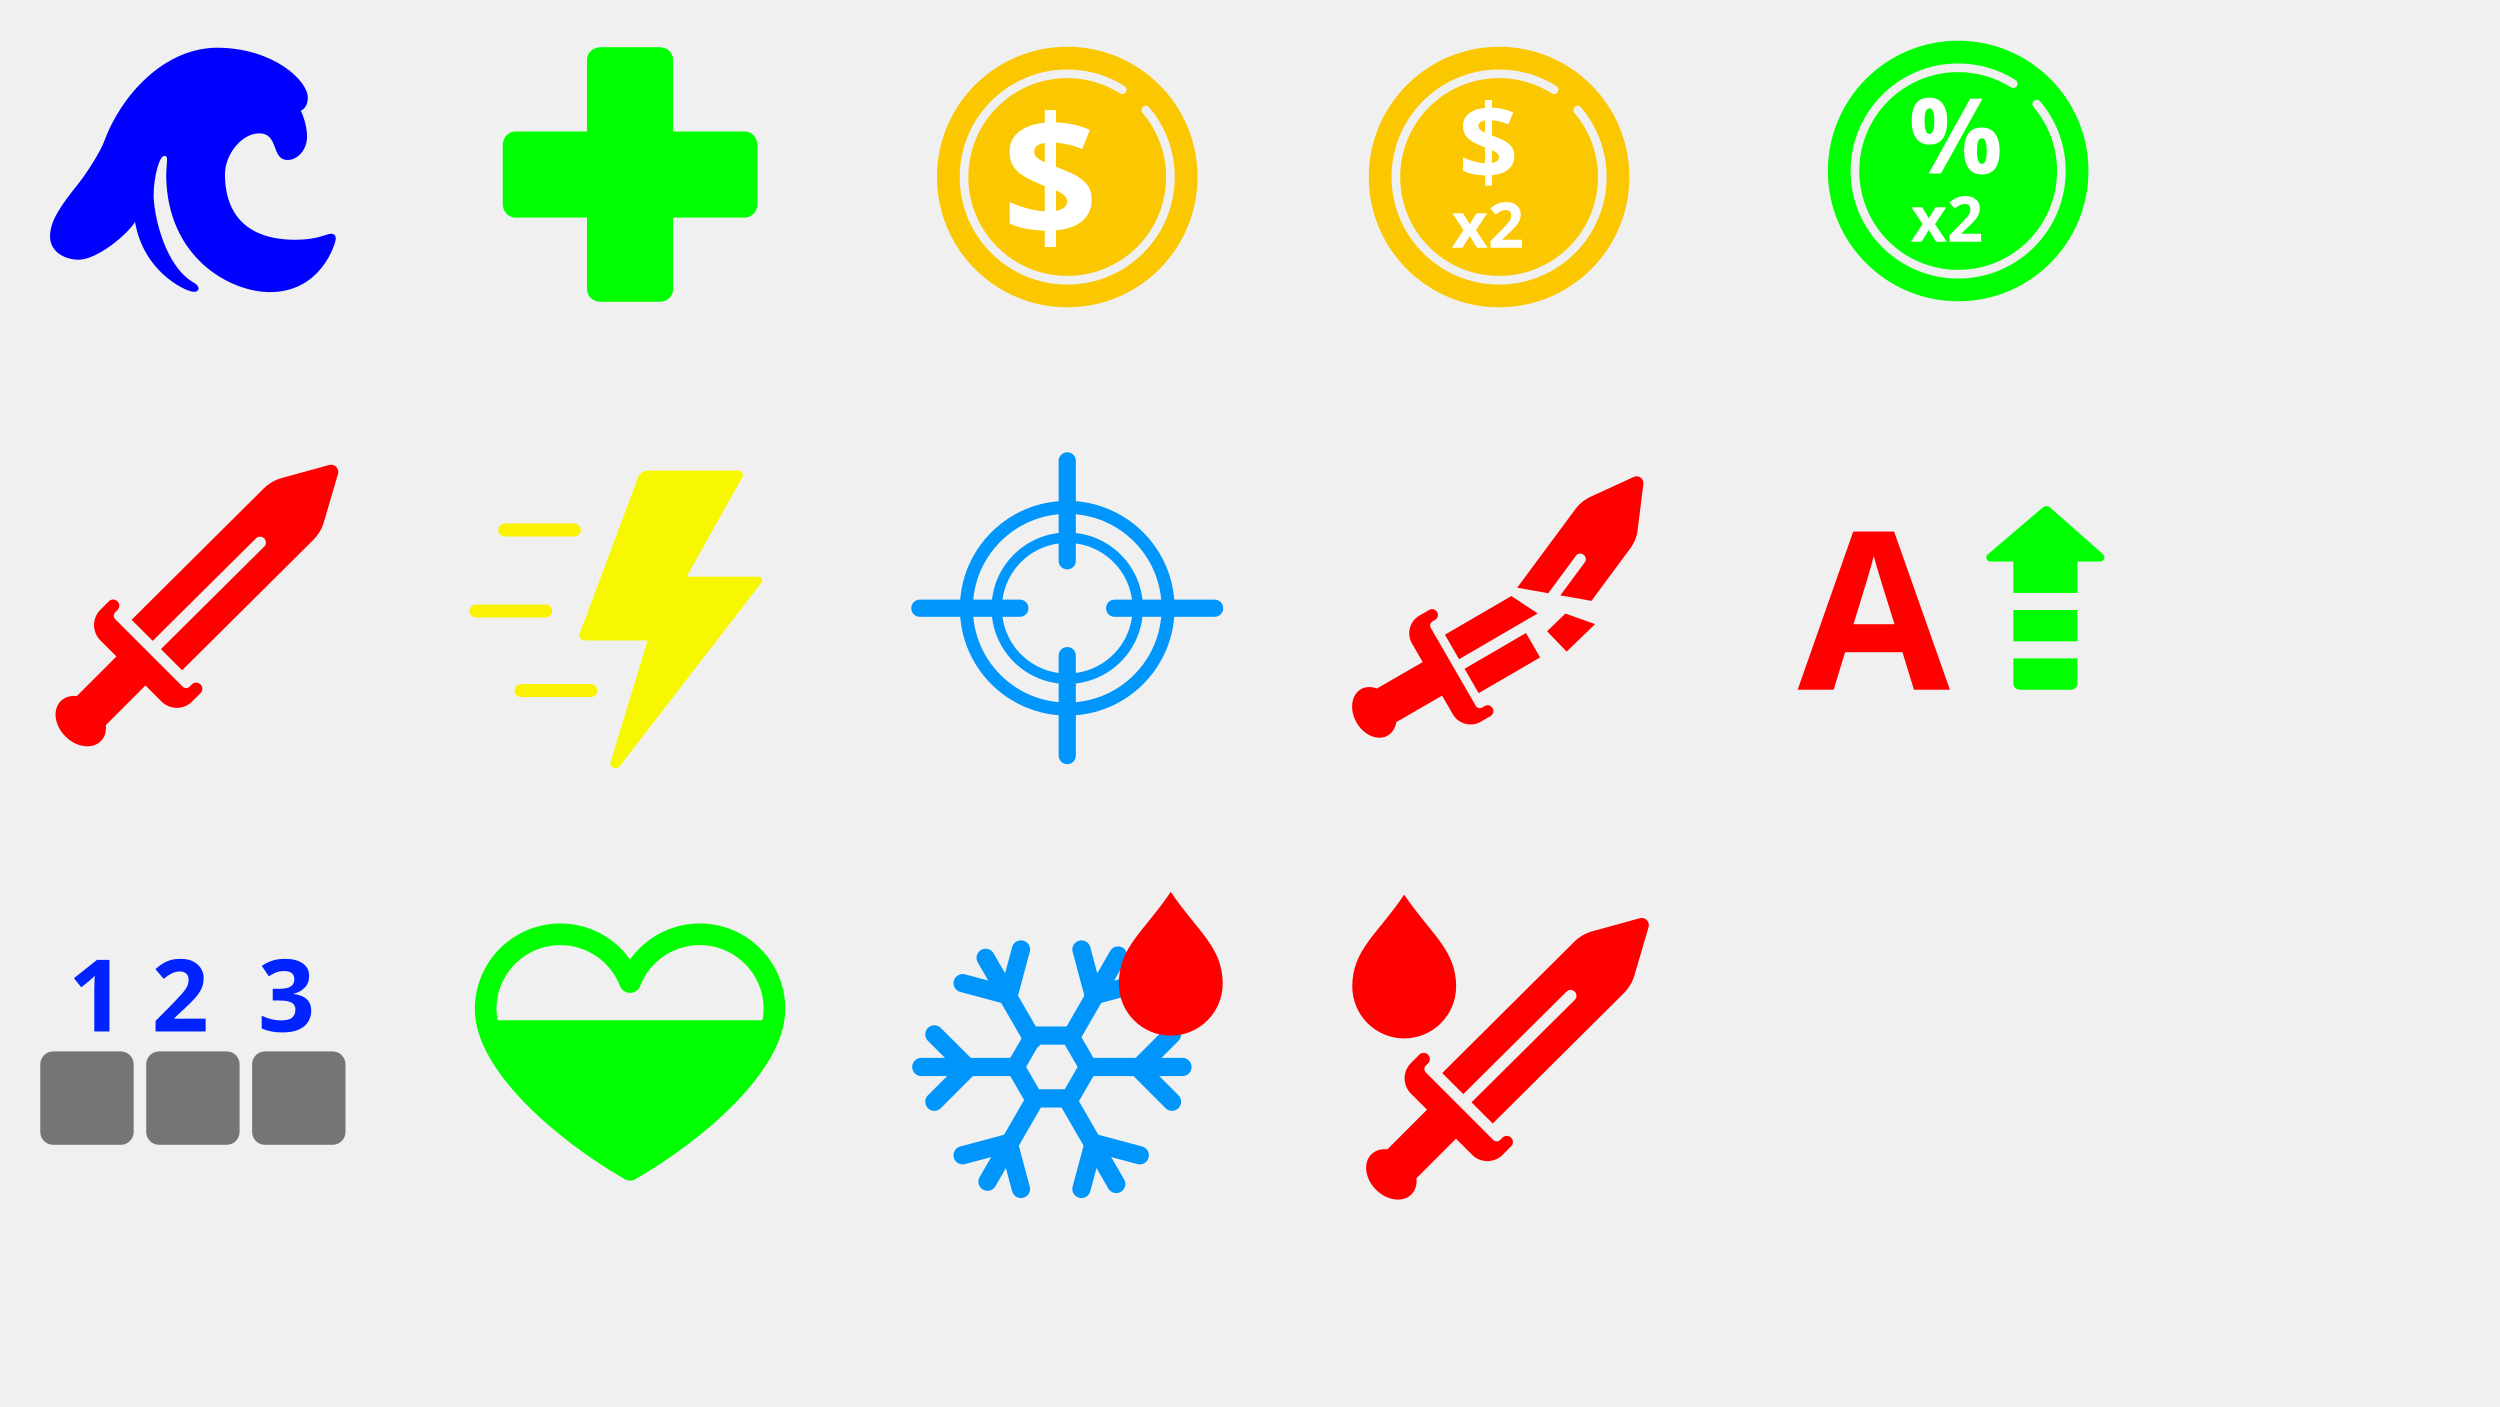
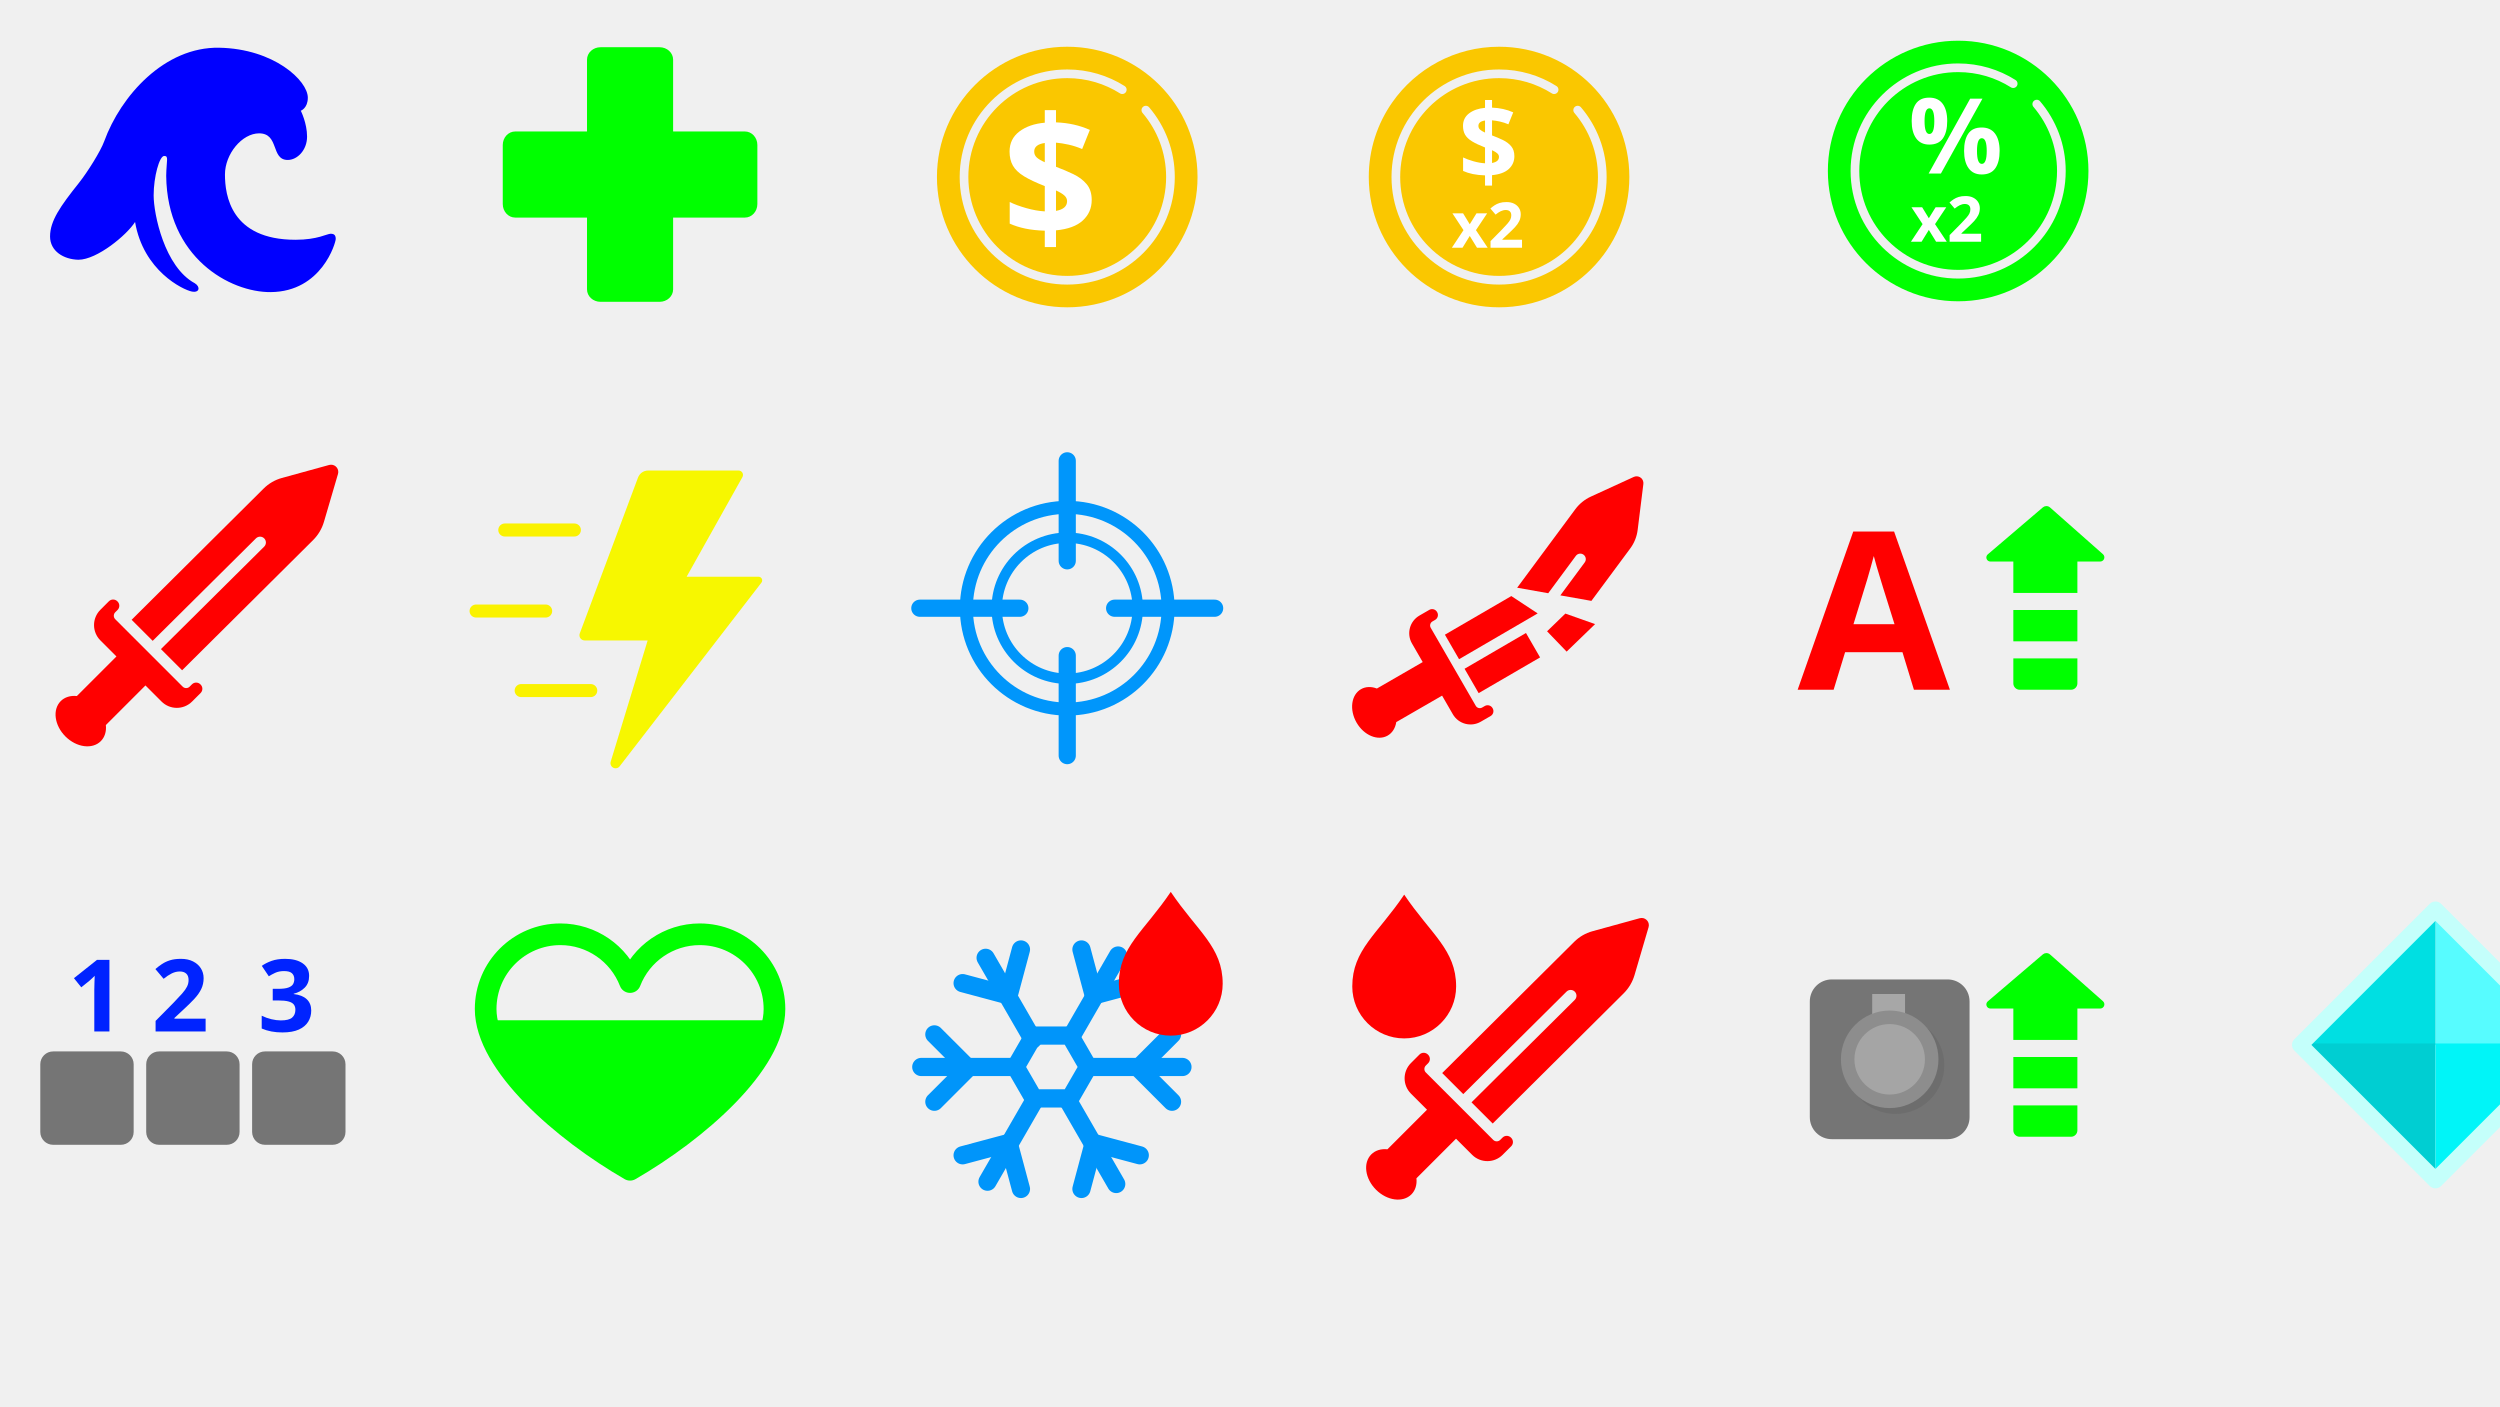
<svg xmlns="http://www.w3.org/2000/svg" width="1920" height="1080" viewBox="0 0 1920 1080" version="1.1" id="svg1" xml:space="preserve">
  <defs id="defs1">
    <rect x="981.207" y="105.68" width="148.878" height="140.393" id="rect7" />
    <rect x="981.207" y="105.68" width="148.878" height="140.393" id="rect7-0" />
    <rect x="981.207" y="105.68" width="148.878" height="140.393" id="rect7-0-8" />
    <rect x="981.207" y="105.68" width="148.878" height="140.393" id="rect7-0-84" />
    <rect x="981.207" y="105.68" width="148.878" height="140.393" id="rect7-0-8-0" />
    <rect x="981.207" y="105.68" width="148.878" height="140.393" id="rect7-0-2" />
    <rect x="981.207" y="105.68" width="148.878" height="140.393" id="rect7-0-2-7" />
  </defs>
  <g id="layer1">
    <path style="fill:#0000ff;stroke:none" d="m 60.668,140.41 c 6.324,-7.934 16.568,-24.183 19.341,-31.828 12.684,-34.976 46.283,-72.703 88.324,-71.932 42.041,0.771 68.075,25.263 68.075,38.377 0,8.1 -5.4,10.028 -5.4,10.028 0,0 4.821,9.45 4.821,19.863 0,10.414 -7.521,17.935 -14.849,17.935 -13.114,0 -6.364,-20.442 -21.985,-20.442 -13.114,0 -26.227,15.813 -26.227,31.627 0,15.813 4.458,50.107 54.213,50.107 16.971,0 24.106,-4.628 26.999,-4.628 2.893,0 3.857,1.35 3.857,4.05 0,2.7 -10.612,40.463 -49.967,40.771 -31.228,0.244 -79.569,-26.519 -80.228,-89.335 0.201,-12.148 2.121,-15.235 -1.543,-15.235 -3.664,0 -8.1,16.006 -8.1,30.277 0,14.271 8.292,54.961 31.627,67.497 4.435,2.7 3.664,7.566 -2.314,6.364 -6.876,-1.383 -37.174,-15.946 -43.583,-53.419 -6.244,9.893 -29.129,29.005 -43.563,29.005 -11.197,-0.288 -21.723,-6.496 -21.723,-17.911 0,-11.928 7.877,-23.168 22.225,-41.17 z" id="path1" />
  </g>
  <g id="layer3">
    <g id="g14">
      <rect style="fill:#000000;fill-opacity:0;stroke:none;stroke-width:6;stroke-linecap:round;stroke-dasharray:none;stroke-opacity:1" id="rect8-6" width="246.545" height="246.545" x="360.616" y="343.5" />
      <g id="g19" transform="translate(-2.699492,2.387151)">
        <path style="fill:#f7f700;fill-opacity:1;stroke:none" d="m 877.01,549.615 h 60.865 a 2.961,2.961 59.626 0 1 2.583,4.407 l -37.548,67.043 h 48.367 a 2.482,2.482 63.834 0 1 1.965,3.998 l -95.403,123.58 a 3.448,3.448 27.311 0 1 -6.028,-3.113 l 24.869,-81.576 H 834.279 a 3.505,3.505 55.246 0 1 -3.283,-4.732 l 39.195,-104.876 a 7.28,7.28 145.246 0 1 6.82,-4.732 z" id="path8" transform="matrix(1.141291,0,0,1.141291,-500.4477,-268.2922)" />
        <path style="fill:#f7f700;fill-opacity:1;stroke:#faf200;stroke-width:10;stroke-linecap:round;stroke-dasharray:none;stroke-opacity:1" d="m 390.374,404.656 h 53.455" id="path18" />
        <path style="fill:#f7f700;fill-opacity:1;stroke:#faf200;stroke-width:10;stroke-linecap:round;stroke-dasharray:none;stroke-opacity:1" d="m 368.316,466.884 h 53.455" id="path18-8" />
        <path style="fill:#f7f700;fill-opacity:1;stroke:#faf200;stroke-width:10;stroke-linecap:round;stroke-dasharray:none;stroke-opacity:1" d="m 402.942,527.971 h 53.455" id="path18-0" />
      </g>
    </g>
  </g>
  <g id="layer4">
    <g id="g15">
      <g id="g35">
        <g id="g11" transform="matrix(1.328882,0,0,1.328882,-554.2935,-388.1926)">
          <path id="path4" style="fill:#ff0000;stroke:none" d="m 481.723,541.676 c -0.261,0.263 -0.486,0.559 -0.669,0.881 l -13.999,24.629 c -2.048,3.602 -3.125,7.675 -3.125,11.818 l -0.325,107.531 17.214,10e-4 0.325,-84.073 c -9e-5,-0.894 0.355,-1.752 0.988,-2.385 0.632,-0.631 1.489,-0.986 2.382,-0.986 1.862,-4.4e-4 3.372,1.509 3.371,3.371 l -0.325,84.071 h 17.315 l 0.325,-106.761 c -1.5e-4,-4.148 -1.043,-8.229 -3.032,-11.869 l -13.818,-25.288 c -1.339,-2.45 -4.659,-2.922 -6.628,-0.942 z" transform="rotate(45,522.1239,704.1256)" />
          <path id="path5" style="fill:#ff0000;stroke:none" d="m 484.918,639.615 c -1.347,-1.347 -3.529,-1.347 -4.875,-10e-6 l -4.926,4.926 c -4.88,4.88 -4.878,12.791 0.001,17.671 l 9.292,9.292 -22.88,22.88 a 16.37,12.534 45 0 0 -9.31,2.918 16.37,12.534 45 0 0 2.714,20.438 16.37,12.534 45 0 0 20.437,2.712 16.37,12.534 45 0 0 2.92,-9.308 l 22.88,-22.88 9.292,9.292 c 4.88,4.88 12.79,4.88 17.669,0 l 4.926,-4.926 c 1.347,-1.347 1.347,-3.529 0,-4.875 l -0.138,-0.138 c -1.347,-1.347 -3.529,-1.347 -4.875,0 l -1.337,1.337 c -1.11,1.11 -2.911,1.11 -4.022,0 L 483.719,649.987 c -1.11,-1.11 -1.109,-2.91 0.001,-4.02 l 1.337,-1.337 c 1.347,-1.347 1.345,-3.53 -10e-4,-4.877 z" />
          <g id="path16" style="opacity:1">
            <path style="baseline-shift:baseline;display:inline;overflow:visible;vector-effect:none;fill-opacity:0;stroke-linecap:round;enable-background:accumulate;stop-color:#000000;stop-opacity:1" d="m 506.743,665.858 63.43,-63.43" id="path17" />
          </g>
        </g>
        <rect style="fill:none;fill-opacity:1;stroke:none;stroke-width:6;stroke-linecap:round;stroke-dasharray:none;stroke-opacity:1" id="rect8" width="246.545" height="246.545" x="24.867" y="343.5" />
      </g>
    </g>
  </g>
  <g id="layer15">
    <rect style="fill:none;fill-opacity:1;stroke:none;stroke-width:14;stroke-linecap:round;stroke-linejoin:round;stroke-dasharray:none;stroke-opacity:1" id="rect34" width="246.545" height="246.545" x="24.867" y="684.679" />
    <g id="g36" transform="matrix(1.078052,0,0,1.078052,-11.56255,-89.05953)">
      <path style="fill:#757575;fill-opacity:1;stroke:none;stroke-width:14;stroke-linecap:round;stroke-linejoin:round;stroke-dasharray:none;stroke-opacity:1" id="rect35" width="75.273" height="75.273" x="52.364" y="819.273" d="m 62.727,819.273 h 54.545 c 5.741,0 10.364,4.622 10.364,10.364 v 54.545 c 0,5.741 -4.622,10.364 -10.364,10.364 H 62.727 c -5.741,0 -10.364,-4.622 -10.364,-10.364 v -54.545 c 0,-5.741 4.622,-10.364 10.364,-10.364 z" ry="10.364" transform="matrix(0.8837201,0,0,0.8837201,-6.848663,107.6353)" />
      <path style="fill:#757575;fill-opacity:1;stroke:none;stroke-width:14;stroke-linecap:round;stroke-linejoin:round;stroke-dasharray:none;stroke-opacity:1" id="rect35-6" width="75.273" height="75.273" x="52.364" y="819.273" d="m 62.727,819.273 h 54.545 c 5.741,0 10.364,4.622 10.364,10.364 v 54.545 c 0,5.741 -4.622,10.364 -10.364,10.364 H 62.727 c -5.741,0 -10.364,-4.622 -10.364,-10.364 v -54.545 c 0,-5.741 4.622,-10.364 10.364,-10.364 z" ry="10.364" transform="matrix(0.8837201,0,0,0.8837201,68.60514,107.6353)" />
      <path style="fill:#757575;fill-opacity:1;stroke:none;stroke-width:14;stroke-linecap:round;stroke-linejoin:round;stroke-dasharray:none;stroke-opacity:1" id="rect35-8" width="75.273" height="75.273" x="52.364" y="819.273" d="m 62.727,819.273 h 54.545 c 5.741,0 10.364,4.622 10.364,10.364 v 54.545 c 0,5.741 -4.622,10.364 -10.364,10.364 H 62.727 c -5.741,0 -10.364,-4.622 -10.364,-10.364 v -54.545 c 0,-5.741 4.622,-10.364 10.364,-10.364 z" ry="10.364" transform="matrix(0.8837201,0,0,0.8837201,144.059,107.6353)" />
      <text xml:space="preserve" style="font-style:normal;font-variant:normal;font-weight:800;font-stretch:normal;font-size:71.443px;font-family:Orbitron;-inkscape-font-specification:'Orbitron, Ultra-Bold';font-variant-ligatures:normal;font-variant-caps:normal;font-variant-numeric:normal;font-variant-east-asian:normal;writing-mode:lr-tb;direction:ltr;fill:#0023ff;fill-opacity:1;stroke:none;stroke-width:4.813;stroke-linecap:round;stroke-linejoin:round;stroke-dasharray:none;stroke-opacity:1" x="59.183" y="817.41" id="text36">
        <tspan id="tspan36" x="59.183" y="817.41" style="fill:#0023ff;fill-opacity:1;stroke-width:4.813">1</tspan>
      </text>
      <text xml:space="preserve" style="font-style:normal;font-variant:normal;font-weight:800;font-stretch:normal;font-size:71.443px;font-family:Orbitron;-inkscape-font-specification:'Orbitron, Ultra-Bold';font-variant-ligatures:normal;font-variant-caps:normal;font-variant-numeric:normal;font-variant-east-asian:normal;writing-mode:lr-tb;direction:ltr;fill:#0023ff;fill-opacity:1;stroke:none;stroke-width:4.813;stroke-linecap:round;stroke-linejoin:round;stroke-dasharray:none;stroke-opacity:1" x="118.706" y="817.41" id="text36-3">
        <tspan id="tspan36-9" x="118.706" y="817.41" style="fill:#0023ff;fill-opacity:1;stroke-width:4.813">2</tspan>
      </text>
      <text xml:space="preserve" style="font-style:normal;font-variant:normal;font-weight:800;font-stretch:normal;font-size:71.443px;font-family:Orbitron;-inkscape-font-specification:'Orbitron, Ultra-Bold';font-variant-ligatures:normal;font-variant-caps:normal;font-variant-numeric:normal;font-variant-east-asian:normal;writing-mode:lr-tb;direction:ltr;fill:#0023ff;fill-opacity:1;stroke:none;stroke-width:4.813;stroke-linecap:round;stroke-linejoin:round;stroke-dasharray:none;stroke-opacity:1" x="194.445" y="817.41" id="text36-3-8">
        <tspan id="tspan36-9-2" x="194.445" y="817.41" style="fill:#0023ff;fill-opacity:1;stroke-width:4.813">3</tspan>
      </text>
    </g>
  </g>
  <g id="layer16">
    <rect style="fill:none;fill-opacity:1;stroke:none;stroke-width:14;stroke-linecap:round;stroke-linejoin:round;stroke-dasharray:none;stroke-opacity:1" id="rect34-8" width="246.545" height="246.545" x="1028.013" y="684.679" />
    <g id="g11-9" transform="matrix(1.328882,0,0,1.328882,452.2262,-40.08936)">
      <path id="path4-8" style="fill:#ff0000;stroke:none" d="m 481.723,541.676 c -0.261,0.263 -0.486,0.559 -0.669,0.881 l -13.999,24.629 c -2.048,3.602 -3.125,7.675 -3.125,11.818 l -0.325,107.531 17.214,10e-4 0.325,-84.073 c -9e-5,-0.894 0.355,-1.752 0.988,-2.385 0.632,-0.631 1.489,-0.986 2.382,-0.986 1.862,-4.4e-4 3.372,1.509 3.371,3.371 l -0.325,84.071 h 17.315 l 0.325,-106.761 c -1.5e-4,-4.148 -1.043,-8.229 -3.032,-11.869 l -13.818,-25.288 c -1.339,-2.45 -4.659,-2.922 -6.628,-0.942 z" transform="rotate(45,522.1239,704.1256)" />
      <path id="path5-9" style="fill:#ff0000;stroke:none" d="m 484.918,639.615 c -1.347,-1.347 -3.529,-1.347 -4.875,-10e-6 l -4.926,4.926 c -4.88,4.88 -4.878,12.791 0.001,17.671 l 9.292,9.292 -22.88,22.88 a 16.37,12.534 45 0 0 -9.31,2.918 16.37,12.534 45 0 0 2.714,20.438 16.37,12.534 45 0 0 20.437,2.712 16.37,12.534 45 0 0 2.92,-9.308 l 22.88,-22.88 9.292,9.292 c 4.88,4.88 12.79,4.88 17.669,0 l 4.926,-4.926 c 1.347,-1.347 1.347,-3.529 0,-4.875 l -0.138,-0.138 c -1.347,-1.347 -3.529,-1.347 -4.875,0 l -1.337,1.337 c -1.11,1.11 -2.911,1.11 -4.022,0 L 483.719,649.987 c -1.11,-1.11 -1.109,-2.91 0.001,-4.02 l 1.337,-1.337 c 1.347,-1.347 1.345,-3.53 -10e-4,-4.877 z" />
      <g id="path16-7" style="opacity:1">
        <path style="baseline-shift:baseline;display:inline;overflow:visible;vector-effect:none;fill-opacity:0;stroke-linecap:round;enable-background:accumulate;stop-color:#000000;stop-opacity:1" d="m 506.743,665.858 63.43,-63.43" id="path17-2" />
      </g>
    </g>
    <path id="path27-0" style="baseline-shift:baseline;display:inline;overflow:visible;vector-effect:none;fill:#ff0000;fill-opacity:1;stroke-width:0.678;stroke-linecap:round;stroke-linejoin:round;enable-background:accumulate;stop-color:#000000" d="m 899.144,684.968 c -20.407,30.322 -39.879,42.284 -39.879,70.533 0,21.976 17.903,39.877 39.879,39.877 21.976,0 39.879,-17.902 39.879,-39.877 0,-28.249 -19.471,-40.211 -39.879,-70.533 z" transform="translate(179.2805,2.122718)" />
  </g>
+   <g id="layer17">
+     <g id="g38">
+       <rect style="fill:none;fill-opacity:1;stroke:none;stroke-width:14;stroke-linecap:round;stroke-linejoin:round;stroke-dasharray:none;stroke-opacity:1" id="rect34-8-6" width="246.545" height="246.545" x="1380.59" y="679.225" />
+       <g id="g37" transform="matrix(1.127616,0,0,1.127616,-206.5662,-111.6505)">
+         <path style="fill:#757575;fill-opacity:1;stroke:none;stroke-width:14;stroke-linecap:round;stroke-linejoin:round;stroke-dasharray:none;stroke-opacity:1" id="rect35-1" width="75.273" height="75.273" x="52.364" y="819.273" ry="10.364" transform="matrix(1.445449,0,0,1.445449,1340.129,-418.1264)" d="m 62.727,819.273 h 54.545 c 5.741,0 10.364,4.622 10.364,10.364 v 54.545 c 0,5.741 -4.622,10.364 -10.364,10.364 H 62.727 c -5.741,0 -10.364,-4.622 -10.364,-10.364 v -54.545 c 0,-5.741 4.622,-10.364 10.364,-10.364 z" />
+         <rect style="fill:#a7a7a7;fill-opacity:1;stroke:none;stroke-width:14;stroke-linecap:round;stroke-linejoin:round;stroke-dasharray:none;stroke-opacity:1" id="rect36" width="22.37" height="20.056" x="1458.311" y="776.018" />
+         <circle style="fill:#6d6d6d;fill-opacity:1;stroke:none;stroke-width:20.795;stroke-linecap:round;stroke-linejoin:round;stroke-dasharray:none;stroke-opacity:1" id="path36-4" cx="1474.22" cy="824.492" r="33.218" />
+         <circle style="fill:#8d8d8d;fill-opacity:1;stroke:none;stroke-width:20.795;stroke-linecap:round;stroke-linejoin:round;stroke-dasharray:none;stroke-opacity:1" id="path36" cx="1470.22" cy="820.492" r="33.218" />
+         <circle style="fill:#a5a5a5;fill-opacity:1;stroke:none;stroke-width:15.029;stroke-linecap:round;stroke-linejoin:round;stroke-dasharray:none;stroke-opacity:1" id="path36-7" cx="1470.22" cy="820.492" r="24.007" />
+       </g>
+       <path id="path11-0" style="fill:#00ff00;fill-opacity:1;stroke:none;stroke-width:27.371;stroke-linecap:round;stroke-opacity:1" d="m 1571.4,731.969 a 4.197,4.197 0 0 0 -2.489,0.998 l -42.3,36.085 a 3.132,3.132 0 0 0 2.032,5.513 h 17.598 v 24.101 h 49.193 v -24.101 h 17.514 a 3.216,3.216 0 0 0 2.131,-5.626 l -40.663,-35.923 a 4.197,4.197 0 0 0 -3.015,-1.046 z m -25.16,79.784 v 24.099 h 49.193 v -24.099 z m 0,37.188 v 19.175 a 4.919,4.919 0 0 0 4.92,4.917 h 39.354 a 4.919,4.919 0 0 0 4.92,-4.917 v -19.175 z" />
+     </g>
+   </g>
+   <g id="layer18">
+     <rect style="fill:none;fill-opacity:1;stroke:none;stroke-width:14;stroke-linecap:round;stroke-linejoin:round;stroke-dasharray:none;stroke-opacity:1" id="rect34-8-6-0" width="246.545" height="246.545" x="1747.136" y="679.225" />
+     <g id="g39">
+       <path style="fill:#57fcff;fill-opacity:1;stroke:none;stroke-width:14.329;stroke-linecap:round;stroke-linejoin:round;stroke-dasharray:none;stroke-opacity:1" d="M 1971.671,802.518 H 1870.426 v -99.3 z" id="path38" />
+       <path style="fill:#00dfe2;fill-opacity:1;stroke:none;stroke-width:14.329;stroke-linecap:round;stroke-linejoin:round;stroke-dasharray:none;stroke-opacity:1" d="M 1769.181,802.518 H 1870.426 V 703.218 Z" id="path38-7" />
+       <path style="fill:#00ced2;fill-opacity:1;stroke:none;stroke-width:14.329;stroke-linecap:round;stroke-linejoin:round;stroke-dasharray:none;stroke-opacity:1" d="m 1769.181,801.357 h 101.245 v 99.3 z" id="path38-76" />
+       <path style="fill:#00f5f8;fill-opacity:1;stroke:none;stroke-width:14.329;stroke-linecap:round;stroke-linejoin:round;stroke-dasharray:none;stroke-opacity:1" d="M 1971.671,801.357 H 1870.426 v 99.3 z" id="path38-7-6" />
+       <rect style="fill:none;fill-opacity:1;stroke:#c4fffb;stroke-width:12.356;stroke-linecap:round;stroke-linejoin:round;stroke-dasharray:none;stroke-opacity:1" id="rect38" width="147.055" height="147.055" x="1816.502" y="-828.655" transform="rotate(45)" />
+     </g>
+   </g>
  <g id="layer11" transform="translate(0,-348.6679)">
    <g id="g33" transform="translate(0.6368058,7.488934)">
      <g id="g26">
        <path id="path4-9" style="fill:#ff0000;stroke:none;stroke-width:1.256" d="m 1171.3,827.319 10.841,18.753 -47.179,27.43 -10.809,-18.72 z" />
        <path id="path21" style="fill:#ff0000;stroke:none;stroke-width:1.256" d="m 1224.388,820.489 -21.853,21.131 -15.019,-15.609 14.041,-13.601 z" />
        <path id="path20" style="fill:#ff0000;stroke:none;stroke-width:1.256" d="m 1160.058,798.962 20.236,13.32 -60.373,35.168 -10.871,-18.83 z" />
        <path id="path19" style="fill:#ff0000;stroke:none;stroke-width:1.256" d="m 1261.459,711.487 c 0.066,0.461 0.07,0.928 0.012,1.39 l -4.39,35.304 c -0.642,5.164 -2.613,10.074 -5.723,14.246 l -29.802,40.23 -23.846,-4.227 18.709,-25.304 c 0.671,-0.901 0.958,-2.03 0.795,-3.141 -0.163,-1.11 -0.76,-2.111 -1.659,-2.782 -1.875,-1.398 -4.528,-1.011 -5.925,0.864 l -21.23,28.711 -23.854,-4.23 44.681,-60.321 c 3.113,-4.176 7.226,-7.503 11.961,-9.675 l 32.892,-15.089 c 3.187,-1.462 6.883,0.554 7.378,4.025 z" />
        <path id="path5-0" style="fill:#ff0000;stroke:none;stroke-width:1.256" d="m 1145.736,885.177 c 1.196,2.071 0.486,4.718 -1.585,5.914 l -7.577,4.374 c -7.505,4.333 -17.101,1.76 -21.435,-5.743 l -8.251,-14.291 -35.19,20.317 a 20.558,15.74 60 0 1 -6.566,10.344 20.558,15.74 60 0 1 -23.91,-9.935 20.558,15.74 60 0 1 3.352,-25.672 20.558,15.74 60 0 1 12.24,-0.516 l 35.19,-20.317 -8.251,-14.291 c -4.333,-7.505 -1.762,-17.1 5.743,-21.433 l 7.577,-4.374 c 2.071,-1.196 4.718,-0.486 5.914,1.585 l 0.123,0.212 c 1.196,2.071 0.486,4.718 -1.585,5.914 l -2.056,1.187 c -1.708,0.986 -2.293,3.171 -1.307,4.878 l 34.602,59.932 c 0.986,1.708 3.169,2.291 4.877,1.307 l 2.056,-1.187 c 2.071,-1.196 4.719,-0.484 5.915,1.585 z" />
      </g>
      <g id="path16-0" transform="matrix(0.3250232,-1.213003,-1.213003,-0.3250232,1763.493,1683.099)">
        <path style="baseline-shift:baseline;display:inline;overflow:visible;vector-effect:none;fill-opacity:0;stroke-linecap:round;enable-background:accumulate;stop-color:#000000;stop-opacity:1" d="m 506.743,665.858 63.43,-63.43" id="path17-6" />
      </g>
      <rect style="fill:none;fill-opacity:1;stroke:none;stroke-width:6;stroke-linecap:round;stroke-dasharray:none;stroke-opacity:1" id="rect8-13" width="246.545" height="246.545" x="1027.375" y="684.679" />
    </g>
  </g>
  <g id="layer12">
    <g id="g34">
      <rect style="fill:none;fill-opacity:1;stroke:none;stroke-width:6;stroke-linecap:round;stroke-dasharray:none;stroke-opacity:1" id="rect8-13-8" width="246.545" height="246.545" x="696.365" y="684.679" />
      <g id="g27" transform="matrix(0.8134633,0,0,0.8134633,141.0843,162.1983)" style="stroke-width:17.21;stroke-dasharray:none">
        <g id="rect24" style="opacity:1;stroke-width:17.21;stroke-dasharray:none">
          <g id="g25" style="stroke-width:17.21;stroke-dasharray:none">
            <path style="fill:#0096fb;fill-opacity:1;stroke:#0095fa;stroke-width:17.21;stroke-linecap:round;stroke-dasharray:none;stroke-opacity:1" d="m 696.365,807.952 h 89.021 m 68.504,0 h 89.021" id="path22" />
            <path style="baseline-shift:baseline;display:inline;overflow:visible;fill:none;stroke:#0095fa;stroke-width:17.21;stroke-linecap:round;stroke-linejoin:round;stroke-dasharray:none;stroke-opacity:1;enable-background:accumulate;stop-color:#000000;stop-opacity:1" d="M 708.715,840.755 740.497,808.973 708.715,777.192" id="path25" />
            <path style="baseline-shift:baseline;display:inline;overflow:visible;fill:none;stroke:#0095fa;stroke-width:17.21;stroke-linecap:round;stroke-linejoin:round;stroke-dasharray:none;stroke-opacity:1;enable-background:accumulate;stop-color:#000000" d="m 933.076,777.192 -31.782,31.782 31.782,31.782" id="path25-6" />
          </g>
        </g>
        <g id="rect24-1" style="stroke-width:17.21;stroke-dasharray:none" transform="rotate(120,819.6376,808.9731)">
          <g id="g25-4" style="stroke-width:17.21;stroke-dasharray:none">
            <path style="fill:#0096fb;fill-opacity:1;stroke:#0095fa;stroke-width:17.21;stroke-linecap:round;stroke-dasharray:none;stroke-opacity:1" d="m 696.365,807.952 h 89.021 m 68.504,0 h 89.021" id="path22-3" />
            <path style="baseline-shift:baseline;display:inline;overflow:visible;fill:none;stroke:#0095fa;stroke-width:17.21;stroke-linecap:round;stroke-linejoin:round;stroke-dasharray:none;stroke-opacity:1;enable-background:accumulate;stop-color:#000000;stop-opacity:1" d="M 708.715,840.755 740.497,808.973 708.715,777.192" id="path25-9" />
            <path style="baseline-shift:baseline;display:inline;overflow:visible;fill:none;stroke:#0095fa;stroke-width:17.21;stroke-linecap:round;stroke-linejoin:round;stroke-dasharray:none;stroke-opacity:1;enable-background:accumulate;stop-color:#000000" d="m 933.076,777.192 -31.782,31.782 31.782,31.782" id="path25-6-8" />
          </g>
        </g>
        <g id="rect24-1-7" style="stroke-width:17.21;stroke-dasharray:none" transform="rotate(-120,820.2666,810.0626)">
          <g id="g25-4-8" style="stroke-width:17.21;stroke-dasharray:none">
            <path style="fill:#0096fb;fill-opacity:1;stroke:#0095fa;stroke-width:17.21;stroke-linecap:round;stroke-dasharray:none;stroke-opacity:1" d="m 696.365,807.952 h 89.021 m 68.504,0 h 89.021" id="path22-3-3" />
            <path style="baseline-shift:baseline;display:inline;overflow:visible;fill:none;stroke:#0095fa;stroke-width:17.21;stroke-linecap:round;stroke-linejoin:round;stroke-dasharray:none;stroke-opacity:1;enable-background:accumulate;stop-color:#000000;stop-opacity:1" d="M 708.715,840.755 740.497,808.973 708.715,777.192" id="path25-9-8" />
            <path style="baseline-shift:baseline;display:inline;overflow:visible;fill:none;stroke:#0095fa;stroke-width:17.21;stroke-linecap:round;stroke-linejoin:round;stroke-dasharray:none;stroke-opacity:1;enable-background:accumulate;stop-color:#000000" d="m 933.076,777.192 -31.782,31.782 31.782,31.782" id="path25-6-8-3" />
          </g>
        </g>
        <path style="fill:none;fill-opacity:1;stroke:#0095fa;stroke-width:19.758;stroke-linecap:round;stroke-linejoin:round;stroke-dasharray:none;stroke-opacity:1" id="path28" d="M 676.054,790.388 642,810.049 607.946,790.388 l 0,-39.322 L 642,731.405 l 34.054,19.661 z" transform="matrix(0,0.8710603,-0.8710603,0,1490.987,248.7313)" />
      </g>
      <path id="path27" style="baseline-shift:baseline;display:inline;overflow:visible;opacity:1;vector-effect:none;fill:#ff0000;fill-opacity:1;stroke-width:0.678;stroke-linecap:round;stroke-linejoin:round;enable-background:accumulate;stop-color:#000000;stop-opacity:1" d="m 899.144,684.968 c -20.407,30.322 -39.879,42.284 -39.879,70.533 0,21.976 17.903,39.877 39.879,39.877 21.976,0 39.879,-17.902 39.879,-39.877 0,-28.249 -19.471,-40.211 -39.879,-70.533 z" />
    </g>
  </g>
  <g id="layer13">
    <g id="g31">
      <rect style="fill:none;fill-opacity:1;stroke:none;stroke-width:6;stroke-linecap:round;stroke-dasharray:none;stroke-opacity:1" id="rect8-13-8-5" width="246.545" height="246.545" x="360.616" y="684.679" />
      <g id="g30" transform="matrix(1.188407,0,0,1.188407,-91.16819,-152.2241)">
        <path id="path29" style="fill:#00ff00;fill-opacity:1;stroke:none;stroke-width:14.85;stroke-linecap:round;stroke-linejoin:round;stroke-dasharray:none;stroke-opacity:1" d="M 529.532,730.501 H 332.948 c 6.376,36.133 55.501,77.788 98.292,102.493 42.791,-24.705 91.916,-66.36 98.292,-102.493 z" transform="matrix(0.9427823,0,0,0.9427823,77.32348,98.71041)" />
        <path id="path29-3" style="fill:none;fill-opacity:1;stroke:#00ff00;stroke-width:14.85;stroke-linecap:round;stroke-linejoin:round;stroke-dasharray:none;stroke-opacity:1" d="m 383.509,671.577 c -28.307,-8.6e-4 -51.256,22.946 -51.256,51.254 3e-4,37.75 53.131,83.687 98.986,110.162 45.856,-26.475 98.986,-72.412 98.986,-110.162 -2.2e-4,-28.307 -22.948,-51.255 -51.256,-51.254 -21.143,0.029 -40.099,13.037 -47.73,32.756 -7.631,-19.718 -26.587,-32.727 -47.73,-32.756 z" transform="matrix(0.9427823,0,0,0.9427823,77.32349,98.71039)" />
      </g>
    </g>
  </g>
  <g id="layer9" />
  <g id="layer10">
    <g id="g32">
      <rect style="fill:none;fill-opacity:1;stroke:none;stroke-width:6;stroke-linecap:round;stroke-dasharray:none;stroke-opacity:1" id="rect8-1-2" width="246.545" height="246.545" x="1380.59" y="343.5" />
      <g id="g16" transform="matrix(1.073657,0,0,1.073657,-102.1796,18.41398)">
        <text xml:space="preserve" style="font-style:normal;font-variant:normal;font-weight:800;font-stretch:normal;font-size:157.862px;font-family:Orbitron;-inkscape-font-specification:'Orbitron, Ultra-Bold';font-variant-ligatures:normal;font-variant-caps:normal;font-variant-numeric:normal;font-variant-east-asian:normal;writing-mode:lr-tb;direction:ltr;fill:#ff0000;fill-opacity:1;stroke:none;stroke-width:156.289;stroke-linecap:round;stroke-opacity:1" x="1381.046" y="476.243" id="text9">
          <tspan id="tspan9" x="1381.046" y="476.243" style="font-style:normal;font-variant:normal;font-weight:800;font-stretch:normal;font-size:157.862px;font-family:Orbitron;-inkscape-font-specification:'Orbitron, Ultra-Bold';font-variant-ligatures:normal;font-variant-caps:normal;font-variant-numeric:normal;font-variant-east-asian:normal;fill:#ff0000;fill-opacity:1;stroke-width:156.289">A</tspan>
        </text>
        <path id="path11" style="fill:#00ff00;fill-opacity:1;stroke:none;stroke-width:19.397;stroke-linecap:round;stroke-opacity:1" d="m 1558.67,344.469 a 2.974,2.974 0 0 0 -1.764,0.707 l -29.977,25.572 a 2.219,2.219 0 0 0 1.44,3.907 h 12.471 v 17.079 h 34.861 v -17.079 h 12.412 a 2.279,2.279 0 0 0 1.51,-3.987 l -28.816,-25.458 a 2.974,2.974 0 0 0 -2.137,-0.742 z m -17.83,56.54 v 17.078 h 34.861 V 401.009 Z m 0,26.354 v 13.589 a 3.486,3.486 0 0 0 3.486,3.485 h 27.889 a 3.486,3.486 0 0 0 3.486,-3.485 v -13.589 z" transform="matrix(1.314299,0,0,1.314299,-489.7931,-107.8792)" />
      </g>
    </g>
  </g>
  <g id="layer6">
    <path id="path2-7" style="fill:#fac700;fill-opacity:1;stroke:none;stroke-width:3.772;stroke-linecap:round;stroke-dasharray:none" d="m 819.639,35.892 c -55.264,-8.28e-4 -100.064,44.799 -100.064,100.063 2.8e-4,55.264 44.801,100.063 100.064,100.062 55.263,-2.8e-4 100.062,-44.8 100.062,-100.062 C 919.701,80.692 874.901,35.892 819.639,35.892 Z m 0,17.461 c 16.18,2e-5 31.303,4.662 44.053,12.715 1.554,0.982 2.018,3.037 1.037,4.592 -0.982,1.555 -3.039,2.02 -4.594,1.037 -11.722,-7.404 -25.593,-11.686 -40.496,-11.686 -41.982,-2e-5 -75.943,33.961 -75.943,75.943 0,41.982 33.962,75.943 75.943,75.943 41.982,-2e-5 75.943,-33.961 75.943,-75.943 0,-18.795 -6.812,-35.958 -18.105,-49.217 -1.192,-1.4 -1.024,-3.501 0.375,-4.693 1.4,-1.194 3.503,-1.026 4.695,0.375 12.278,14.415 19.693,33.129 19.693,53.535 0,45.581 -37.021,82.603 -82.602,82.604 -45.581,-3e-5 -82.604,-37.023 -82.604,-82.604 0,-45.581 37.023,-82.602 82.604,-82.602 z" />
    <text xml:space="preserve" id="text7-6" style="font-style:normal;font-variant:normal;font-weight:900;font-stretch:normal;font-size:69.333px;font-family:Orbitron;-inkscape-font-specification:'Orbitron, Heavy';font-variant-ligatures:normal;font-variant-caps:normal;font-variant-numeric:normal;font-variant-east-asian:normal;writing-mode:lr-tb;direction:ltr;white-space:pre;shape-inside:url(#rect7-0-2-7);display:inline;fill:#ffffff;fill-opacity:1;stroke:none;stroke-width:6;stroke-linecap:round;stroke-dasharray:none;stroke-opacity:1" transform="matrix(1.857278,0,0,1.857278,-1052.572,-133.8787)">
      <tspan x="981.207" y="170.244" id="tspan1">$</tspan>
    </text>
  </g>
  <g id="layer7">
    <g id="g7" transform="translate(-13.0797)">
      <path id="path2-7-9" style="fill:#fac700;fill-opacity:1;stroke:none;stroke-width:3.772;stroke-linecap:round;stroke-dasharray:none" d="m 1164.366,35.892 c -33.947,-5.09e-4 -63.947,16.904 -82.039,42.755 -11.36,16.232 -18.026,35.991 -18.026,57.308 3e-4,55.264 44.801,100.063 100.064,100.062 55.263,-2.8e-4 100.062,-44.8 100.062,-100.062 -3e-4,-55.263 -44.8,-100.062 -100.062,-100.063 z m 0,17.461 c 16.18,2e-5 31.303,4.662 44.053,12.715 1.554,0.982 2.018,3.037 1.037,4.592 -0.982,1.555 -3.039,2.02 -4.594,1.037 -11.722,-7.404 -25.593,-11.686 -40.496,-11.686 -41.982,-2e-5 -75.943,33.961 -75.943,75.943 0,41.982 33.962,75.943 75.943,75.943 41.982,-2e-5 75.943,-33.961 75.943,-75.943 0,-18.795 -6.812,-35.958 -18.105,-49.217 -1.192,-1.4 -1.024,-3.501 0.375,-4.693 1.4,-1.194 3.503,-1.026 4.695,0.375 12.278,14.415 19.693,33.129 19.693,53.535 0,45.581 -37.021,82.603 -82.602,82.604 -45.581,-3e-5 -82.604,-37.023 -82.604,-82.604 0,-45.581 37.023,-82.602 82.604,-82.602 z" />
      <g id="g8" transform="matrix(0.9089876,0,0,0.9089876,106.002,12.02622)">
        <text xml:space="preserve" id="text7" style="font-style:normal;font-variant:normal;font-weight:900;font-stretch:normal;font-size:69.333px;font-family:Orbitron;-inkscape-font-specification:'Orbitron, Heavy';font-variant-ligatures:normal;font-variant-caps:normal;font-variant-numeric:normal;font-variant-east-asian:normal;writing-mode:lr-tb;direction:ltr;white-space:pre;shape-inside:url(#rect7-0);display:inline;fill:#ffffff;fill-opacity:1;stroke:none;stroke-width:6;stroke-linecap:round;stroke-dasharray:none;stroke-opacity:1" transform="matrix(1.277822,0,0,1.277822,-123.7635,-79.06099)">
          <tspan x="981.207" y="170.244" id="tspan2">$</tspan>
        </text>
        <text xml:space="preserve" id="text7-4" style="font-style:normal;font-variant:normal;font-weight:bold;font-stretch:normal;font-size:53.333px;font-family:Orbitron;-inkscape-font-specification:'Orbitron, Bold';font-variant-ligatures:normal;font-variant-caps:normal;font-variant-numeric:normal;font-variant-east-asian:normal;writing-mode:lr-tb;direction:ltr;white-space:pre;shape-inside:url(#rect7-0-8);display:inline;fill:#ffffff;fill-opacity:1;stroke:none;stroke-width:6;stroke-linecap:round;stroke-dasharray:none;stroke-opacity:1" transform="translate(142.9443,40.75184)">
          <tspan x="981.207" y="155.345" id="tspan3">x2</tspan>
        </text>
      </g>
    </g>
  </g>
  <g id="layer8">
    <g id="g9" transform="translate(43.28453)">
      <path id="path2-7-9-3" style="fill:#00ff00;fill-opacity:1;stroke:none;stroke-width:3.772;stroke-linecap:round;stroke-dasharray:none" d="m 1460.579,31.264 c -55.264,-8.28e-4 -100.064,44.799 -100.064,100.062 3e-4,55.264 44.801,100.063 100.064,100.062 55.263,-2.8e-4 100.062,-44.8 100.062,-100.062 -3e-4,-55.263 -44.8,-100.062 -100.062,-100.062 z m 0,17.461 c 16.18,2e-5 31.303,4.662 44.053,12.715 1.554,0.982 2.018,3.037 1.037,4.592 -0.982,1.555 -3.039,2.02 -4.594,1.037 -11.722,-7.404 -25.593,-11.686 -40.496,-11.686 -41.982,-2e-5 -75.943,33.961 -75.943,75.943 0,41.982 33.962,75.943 75.943,75.943 41.982,-2e-5 75.943,-33.961 75.943,-75.943 0,-18.795 -6.812,-35.958 -18.105,-49.217 -1.192,-1.4 -1.024,-3.501 0.375,-4.693 1.4,-1.194 3.503,-1.026 4.695,0.375 12.278,14.415 19.693,33.129 19.693,53.535 0,45.581 -37.021,82.603 -82.602,82.604 -45.581,-3e-5 -82.604,-37.023 -82.604,-82.604 0,-45.581 37.023,-82.602 82.604,-82.602 z" />
      <g id="g8-6" transform="matrix(0.9089876,0,0,0.9089876,402.2155,7.397884)">
        <text xml:space="preserve" id="text7-1" style="font-style:normal;font-variant:normal;font-weight:900;font-stretch:normal;font-size:69.333px;font-family:Orbitron;-inkscape-font-specification:'Orbitron, Heavy';font-variant-ligatures:normal;font-variant-caps:normal;font-variant-numeric:normal;font-variant-east-asian:normal;writing-mode:lr-tb;direction:ltr;white-space:pre;shape-inside:url(#rect7-0-84);display:inline;fill:#ffffff;fill-opacity:1;stroke:none;stroke-width:6;stroke-linecap:round;stroke-dasharray:none;stroke-opacity:1" transform="matrix(1.277822,0,0,1.277822,-131.5026,-79.06099)">
          <tspan x="981.207" y="170.244" id="tspan4">%</tspan>
        </text>
        <text xml:space="preserve" id="text7-4-5" style="font-style:normal;font-variant:normal;font-weight:bold;font-stretch:normal;font-size:53.333px;font-family:Orbitron;-inkscape-font-specification:'Orbitron, Bold';font-variant-ligatures:normal;font-variant-caps:normal;font-variant-numeric:normal;font-variant-east-asian:normal;writing-mode:lr-tb;direction:ltr;white-space:pre;shape-inside:url(#rect7-0-8-0);display:inline;fill:#ffffff;fill-opacity:1;stroke:none;stroke-width:6;stroke-linecap:round;stroke-dasharray:none;stroke-opacity:1" transform="translate(142.9443,40.75184)">
          <tspan x="981.207" y="155.345" id="tspan5">x2</tspan>
        </text>
      </g>
    </g>
  </g>
  <g id="layer5">
    <g id="g3" transform="translate(-438.9881,-174.5454)">
      <path style="fill:#00ff00;stroke:none;stroke-width:0.963" id="rect2-5" width="195.584" height="51.72" x="772.528" y="292.338" d="m 782.093,292.338 h 176.453 c 5.299,0 9.565,3.633 9.565,8.145 v 35.429 c 0,4.512 -4.266,8.145 -9.565,8.145 H 782.093 c -5.299,0 -9.565,-3.633 -9.565,-8.145 v -35.429 c 0,-4.512 4.266,-8.145 9.565,-8.145 z" transform="matrix(0.9997868,0,0,1.278517,52.74257,-98.23832)" ry="8.145" rx="9.565" />
      <path style="fill:#00ff00;stroke:none;stroke-width:0.963" id="rect2-5-0" width="195.584" height="51.72" x="772.528" y="292.338" d="m 782.093,292.338 h 176.453 c 5.299,0 9.565,3.633 9.565,8.145 v 35.429 c 0,4.512 -4.266,8.145 -9.565,8.145 H 782.093 c -5.299,0 -9.565,-3.633 -9.565,-8.145 v -35.429 c 0,-4.512 4.266,-8.145 9.565,-8.145 z" transform="matrix(0,-0.9997868,1.278517,0,516.0553,1178.717)" ry="8.145" rx="9.565" />
    </g>
  </g>
  <g id="layer2">
    <g id="g13">
      <rect style="fill:none;fill-opacity:1;stroke:none;stroke-width:6;stroke-linecap:round;stroke-dasharray:none;stroke-opacity:1" id="rect8-7" width="246.545" height="246.545" x="696.365" y="343.84" />
      <circle style="fill:none;stroke:#0096fb;stroke-width:10;stroke-dasharray:none;stroke-opacity:1" id="path9" cx="819.638" cy="467.112" r="77.455" />
      <circle style="fill:none;stroke:#0096fb;stroke-width:8;stroke-dasharray:none;stroke-opacity:1" id="circle9" cx="819.638" cy="467.112" r="54.15" />
      <g id="g10" style="stroke:#0096fb;stroke-opacity:1" transform="matrix(1.111323,0,0,1.111323,-584.257,-256.6617)">
        <path style="fill:none;stroke:#0096fb;stroke-width:11.88;stroke-linecap:round;stroke-dasharray:none;stroke-opacity:1" d="m 1296.017,651.273 h 69.102" id="path10" />
        <path style="fill:none;stroke:#0096fb;stroke-width:11.88;stroke-linecap:round;stroke-dasharray:none;stroke-opacity:1" d="m 1161.41,651.273 h 69.102" id="path10-2" />
        <path style="fill:none;stroke:#0096fb;stroke-width:11.88;stroke-linecap:round;stroke-dasharray:none;stroke-opacity:1" d="m 1263.264,684.026 v 69.102" id="path10-3" />
        <path style="fill:none;stroke:#0096fb;stroke-width:11.88;stroke-linecap:round;stroke-dasharray:none;stroke-opacity:1" d="m 1263.264,549.418 v 69.102" id="path10-2-8" />
      </g>
    </g>
  </g>
</svg>
